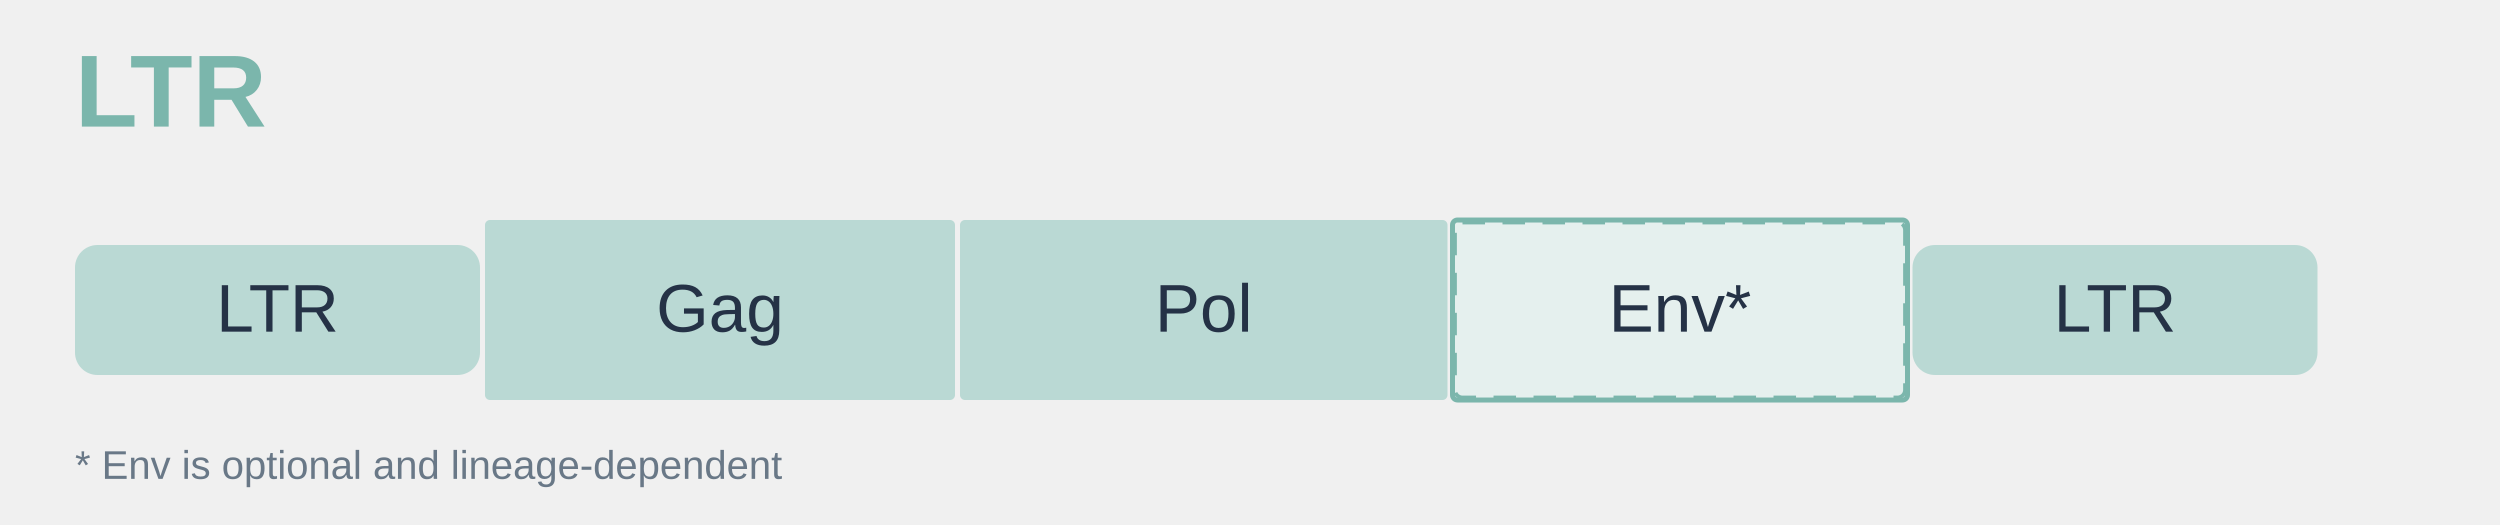
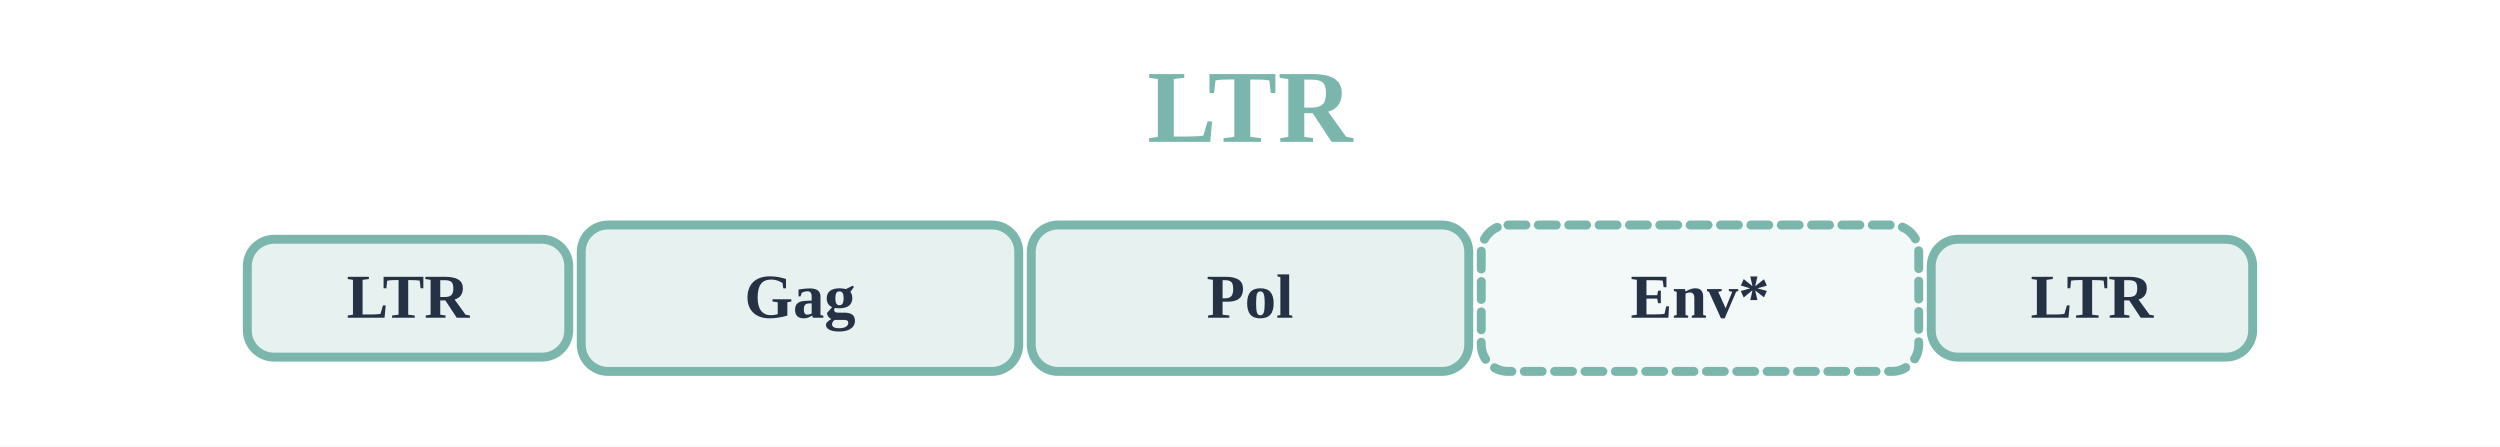
- <svg xmlns="http://www.w3.org/2000/svg" width="1000" height="210" viewBox="0 0 1000 210" role="img" aria-label="Representative LTR transposable element architecture">
-   <g id="ltr-title">
-     <text id="" x="30" y="39" fill="#7BB6AC" font-family="Liberation Sans, Arial, Helvetica, sans-serif" font-weight="650" font-size="41" text-anchor="start" dominant-baseline="middle">LTR</text>
+ <svg xmlns="http://www.w3.org/2000/svg" width="1400" height="250" viewBox="0 0 1400 250" role="img" aria-labelledby="ltr-erv-svg-title ltr-erv-svg-desc">
+   <rect width="1400" height="250" fill="#FFFFFF" />
+   <g id="ltr-erv-title">
+     <text x="700" y="63" text-anchor="middle" dominant-baseline="middle" font-family="Georgia, 'Times New Roman', serif" font-size="58" font-weight="700" letter-spacing="0.5" fill="#7BB6AC">LTR</text>
  </g>
-   <g id="ltr-blocks">
-     <rect id="ltr-segment-1" x="30" y="98" width="162" height="52" rx="9" fill="#BAD9D4" stroke="none" stroke-width="0" />
-     <rect id="ltr-segment-2" x="194" y="88" width="188" height="72" rx="2" fill="#BAD9D4" stroke="none" stroke-width="0" />
-     <rect id="ltr-segment-3" x="384" y="88" width="195" height="72" rx="2" fill="#BAD9D4" stroke="none" stroke-width="0" />
-     <rect id="ltr-segment-4" x="581" y="88" width="182" height="72" rx="2" fill="#E5F0EE" stroke="#7BB6AC" stroke-width="2" />
-     <rect x="582" y="89" width="180" height="70" rx="3" fill="none" stroke="#7BB6AC" stroke-dasharray="9 7" stroke-width="1.5" />
-     <rect id="ltr-segment-5" x="765" y="98" width="162" height="52" rx="9" fill="#BAD9D4" stroke="none" stroke-width="0" />
+   <g id="ltr-erv-modules" stroke-linecap="round">
+     <rect id="ltr-erv-module-1" x="138.5" y="134.0" width="180" height="66" rx="15" ry="15" fill="#E7F2F0" stroke="#7BB6AC" stroke-width="5" stroke-linejoin="round" />
+     <rect id="ltr-erv-module-2" x="325.5" y="126.0" width="245" height="82" rx="15" ry="15" fill="#E7F2F0" stroke="#7BB6AC" stroke-width="5" stroke-linejoin="round" />
+     <rect id="ltr-erv-module-3" x="577.5" y="126.0" width="245" height="82" rx="15" ry="15" fill="#E7F2F0" stroke="#7BB6AC" stroke-width="5" stroke-linejoin="round" />
+     <rect id="ltr-erv-module-4" x="829.5" y="126.0" width="245" height="82" rx="15" ry="15" fill="#F3F8F8" stroke="#7BB6AC" stroke-width="5" stroke-dasharray="10 7" stroke-linejoin="round" />
+     <rect id="ltr-erv-module-5" x="1081.5" y="134.0" width="180" height="66" rx="15" ry="15" fill="#E7F2F0" stroke="#7BB6AC" stroke-width="5" stroke-linejoin="round" />
  </g>
-   <g id="ltr-text">
-     <text id="ltr-label-1" x="111" y="125" fill="#253246" font-family="Liberation Sans, Arial, Helvetica, sans-serif" font-weight="500" font-size="27" text-anchor="middle" dominant-baseline="middle">LTR</text>
-     <text id="ltr-label-2" x="288" y="125" fill="#253246" font-family="Liberation Sans, Arial, Helvetica, sans-serif" font-weight="500" font-size="27" text-anchor="middle" dominant-baseline="middle">Gag</text>
-     <text id="ltr-label-3" x="481.5" y="125" fill="#253246" font-family="Liberation Sans, Arial, Helvetica, sans-serif" font-weight="500" font-size="27" text-anchor="middle" dominant-baseline="middle">Pol</text>
-     <text id="ltr-label-4" x="672" y="125" fill="#253246" font-family="Liberation Sans, Arial, Helvetica, sans-serif" font-weight="500" font-size="27" text-anchor="middle" dominant-baseline="middle">Env*</text>
-     <text id="ltr-label-5" x="846" y="125" fill="#253246" font-family="Liberation Sans, Arial, Helvetica, sans-serif" font-weight="500" font-size="27" text-anchor="middle" dominant-baseline="middle">LTR</text>
-     <text id="ltr-note" x="30" y="187" fill="#697887" font-family="Liberation Sans, Arial, Helvetica, sans-serif" font-weight="400" font-size="16" text-anchor="start" dominant-baseline="middle">* Env is optional and lineage-dependent</text>
+   <g id="ltr-erv-labels">
+     <text id="ltr-erv-label-1" x="228.5" y="168.0" text-anchor="middle" dominant-baseline="middle" font-family="Georgia, 'Times New Roman', serif" font-size="35" font-weight="600" fill="#253246">LTR</text>
+     <text id="ltr-erv-label-2" x="448.0" y="168.0" text-anchor="middle" dominant-baseline="middle" font-family="Georgia, 'Times New Roman', serif" font-size="35" font-weight="600" fill="#253246">Gag</text>
+     <text id="ltr-erv-label-3" x="700.0" y="168.0" text-anchor="middle" dominant-baseline="middle" font-family="Georgia, 'Times New Roman', serif" font-size="35" font-weight="600" fill="#253246">Pol</text>
+     <text id="ltr-erv-label-4" x="952.0" y="168.0" text-anchor="middle" dominant-baseline="middle" font-family="Georgia, 'Times New Roman', serif" font-size="35" font-weight="600" fill="#253246">Env*</text>
+     <text id="ltr-erv-label-5" x="1171.5" y="168.0" text-anchor="middle" dominant-baseline="middle" font-family="Georgia, 'Times New Roman', serif" font-size="35" font-weight="600" fill="#253246">LTR</text>
  </g>
</svg>
